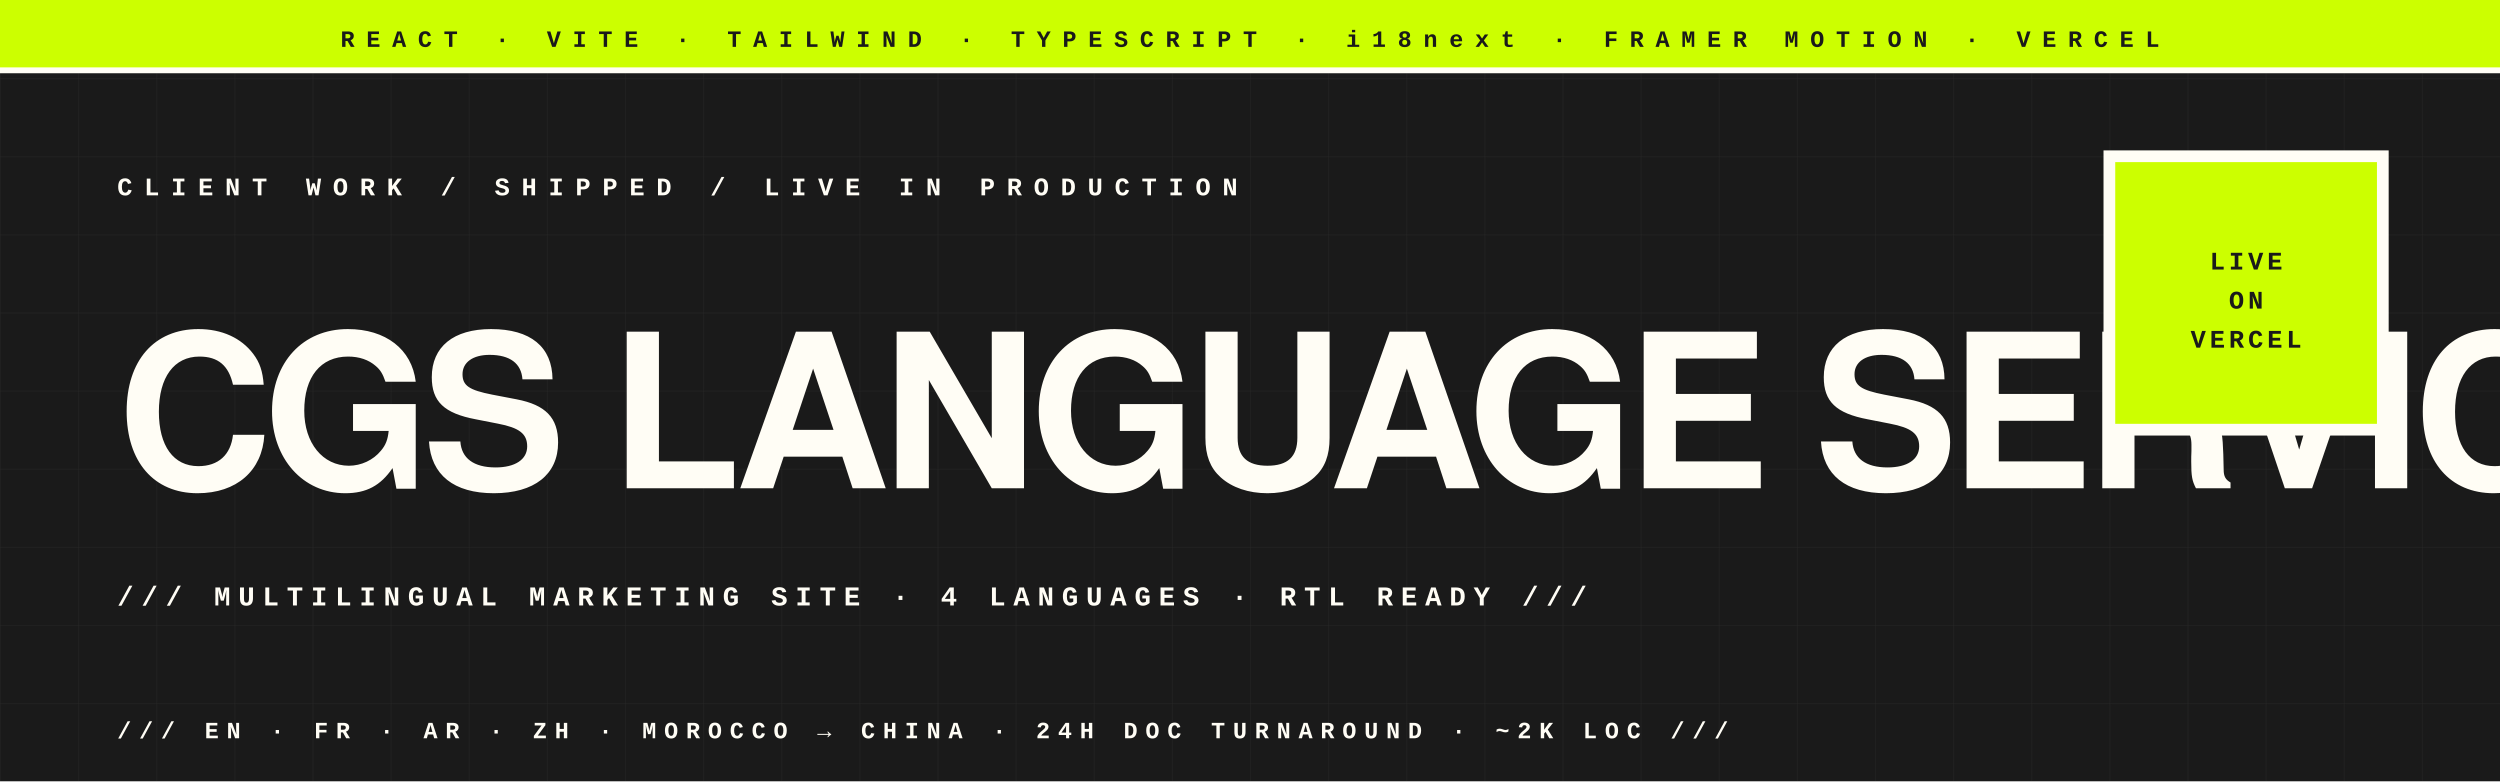
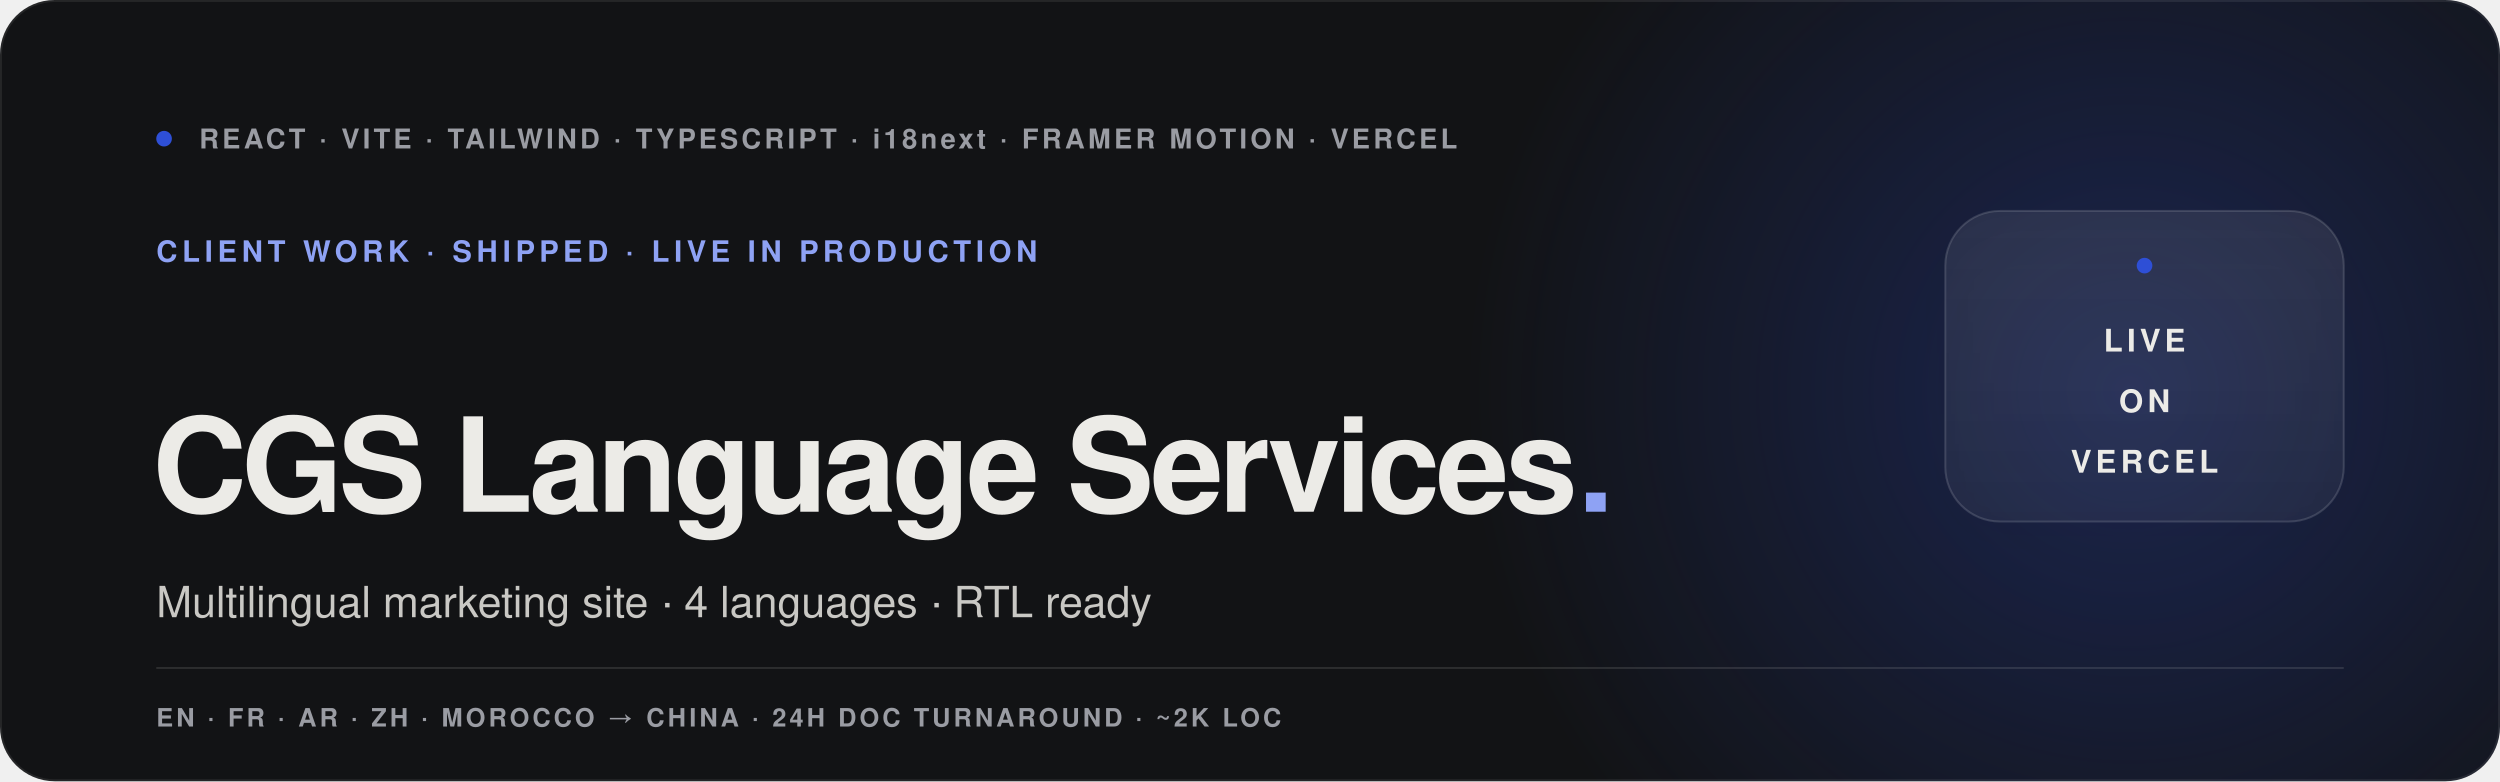
- <svg xmlns="http://www.w3.org/2000/svg" viewBox="0 0 1280 400" width="1280" height="400" role="img" aria-label="CGS Language Services — client project">
+ <svg xmlns="http://www.w3.org/2000/svg" viewBox="0 0 1280 400" width="1280" height="400" role="img" aria-label="CGS Language Services: client project">
  <defs>
-     <pattern id="grid" width="40" height="40" patternUnits="userSpaceOnUse">
-       <path d="M 40 0 L 0 0 0 40" fill="none" stroke="#FFFDF5" stroke-width="0.5" stroke-opacity="0.06" />
-     </pattern>
+     <radialGradient id="glow" gradientUnits="userSpaceOnUse" cx="1090" cy="200" r="340">
+       <stop offset="0" stop-color="#2E4FD6" stop-opacity=".30" />
+       <stop offset="1" stop-color="#2E4FD6" stop-opacity="0" />
+     </radialGradient>
+     <linearGradient id="card" x1="0" y1="0" x2="0" y2="1">
+       <stop offset="0" stop-color="#FFFFFF" stop-opacity=".08" />
+       <stop offset="1" stop-color="#FFFFFF" stop-opacity=".04" />
+     </linearGradient>
+     <filter id="lift" x="-30%" y="-30%" width="160%" height="170%">
+       <feDropShadow dx="0" dy="12" stdDeviation="16" flood-color="#000000" flood-opacity=".45" />
+     </filter>
    <style>
-       .heading { font-family: 'Helvetica Neue', 'Arial Black', Helvetica, Arial, sans-serif; font-weight: 900; }
-       .mono    { font-family: ui-monospace, 'SF Mono', Menlo, Consolas, 'Courier New', monospace; font-weight: 700; }
+       text { font-family: Satoshi,'Helvetica Neue',Helvetica,Arial,'Liberation Sans',sans-serif; }
    </style>
  </defs>
-   <rect width="1280" height="400" fill="#1A1A1A" />
-   <rect width="1280" height="400" fill="url(#grid)" />
-   <rect x="0" y="0" width="1280" height="36" fill="#CCFF00" />
-   <line x1="0" y1="36" x2="1280" y2="36" stroke="#FFFDF5" stroke-width="3" />
-   <text class="mono" x="640" y="24" text-anchor="middle" font-size="12" fill="#1A1A1A" letter-spacing="6">REACT · VITE · TAILWIND · TYPESCRIPT · i18next · FRAMER MOTION · VERCEL</text>
-   <text class="mono" x="60" y="100" font-size="13" fill="#FFFDF5" letter-spacing="6">CLIENT WORK / SHIPPED / LIVE IN PRODUCTION</text>
-   <text class="heading" x="60" y="250" font-size="110" fill="#FFFDF5" letter-spacing="-4" textLength="1000" lengthAdjust="spacingAndGlyphs">CGS LANGUAGE SERVICES<tspan fill="#CCFF00">.</tspan>
+   <rect width="1280" height="400" rx="28" fill="#121315" />
+   <rect width="1280" height="400" rx="28" fill="url(#glow)" />
+   <rect x="0.5" y="0.5" width="1279" height="399" rx="27.5" fill="none" stroke="#FFFFFF" stroke-opacity=".08" />
+   <circle cx="84" cy="71" r="4" fill="#2E4FD6" />
+   <text x="102" y="76" font-size="14" font-weight="600" letter-spacing="1.68" fill="#9A9CA3">REACT · VITE · TAILWIND · TYPESCRIPT · i18next · FRAMER MOTION · VERCEL</text>
+   <text x="80" y="134" font-size="15" font-weight="700" letter-spacing="2.40" fill="#8EA2F4">CLIENT WORK · SHIPPED · LIVE IN PRODUCTION</text>
+   <text x="78" y="262" font-size="67.0" font-weight="700" letter-spacing="-2.35" fill="#ECEBE7">CGS Language Services<tspan fill="#8EA2F4">.</tspan>
  </text>
-   <text class="mono" x="60" y="310" font-size="14" fill="#FFFDF5" letter-spacing="4">/// MULTILINGUAL MARKETING SITE · 4 LANGUAGES · RTL READY ///</text>
-   <rect x="1080" y="80" width="140" height="140" fill="#CCFF00" stroke="#FFFDF5" stroke-width="6" />
-   <text class="mono" x="1150" y="138" text-anchor="middle" font-size="13" fill="#1A1A1A" letter-spacing="2">LIVE</text>
-   <text class="mono" x="1150" y="158" text-anchor="middle" font-size="13" fill="#1A1A1A" letter-spacing="2">ON</text>
-   <text class="mono" x="1150" y="178" text-anchor="middle" font-size="13" fill="#1A1A1A" letter-spacing="2">VERCEL</text>
-   <text class="mono" x="60" y="378" font-size="12" fill="#FFFDF5" letter-spacing="4">/// EN · FR · AR · ZH · MOROCCO → CHINA · 24H DOC TURNAROUND · ~2K LOC ///</text>
+   <text x="80" y="316" font-size="22" font-weight="500" fill="#C9C8C4">Multilingual marketing site · 4 languages · RTL ready</text>
+   <line x1="80" y1="342" x2="1200" y2="342" stroke="#ECEBE7" stroke-opacity=".12" />
+   <text x="80" y="372" font-size="13" font-weight="600" letter-spacing="1.56" fill="#9A9CA3">EN · FR · AR · ZH · MOROCCO → CHINA · 24H DOC TURNAROUND · ~2K LOC</text>
+   <g filter="url(#lift)">
+     <rect x="996" y="108" width="204" height="159" rx="28" fill="url(#card)" stroke="#FFFFFF" stroke-opacity=".14" />
+   </g>
+   <circle cx="1098" cy="136" r="4" fill="#2E4FD6" />
+   <text x="1098" y="180" text-anchor="middle" font-size="16" font-weight="700" letter-spacing="2.2" fill="#ECEBE7">LIVE</text>
+   <text x="1098" y="211" text-anchor="middle" font-size="16" font-weight="700" letter-spacing="2.2" fill="#ECEBE7">ON</text>
+   <text x="1098" y="242" text-anchor="middle" font-size="16" font-weight="700" letter-spacing="2.2" fill="#ECEBE7">VERCEL</text>
</svg>
